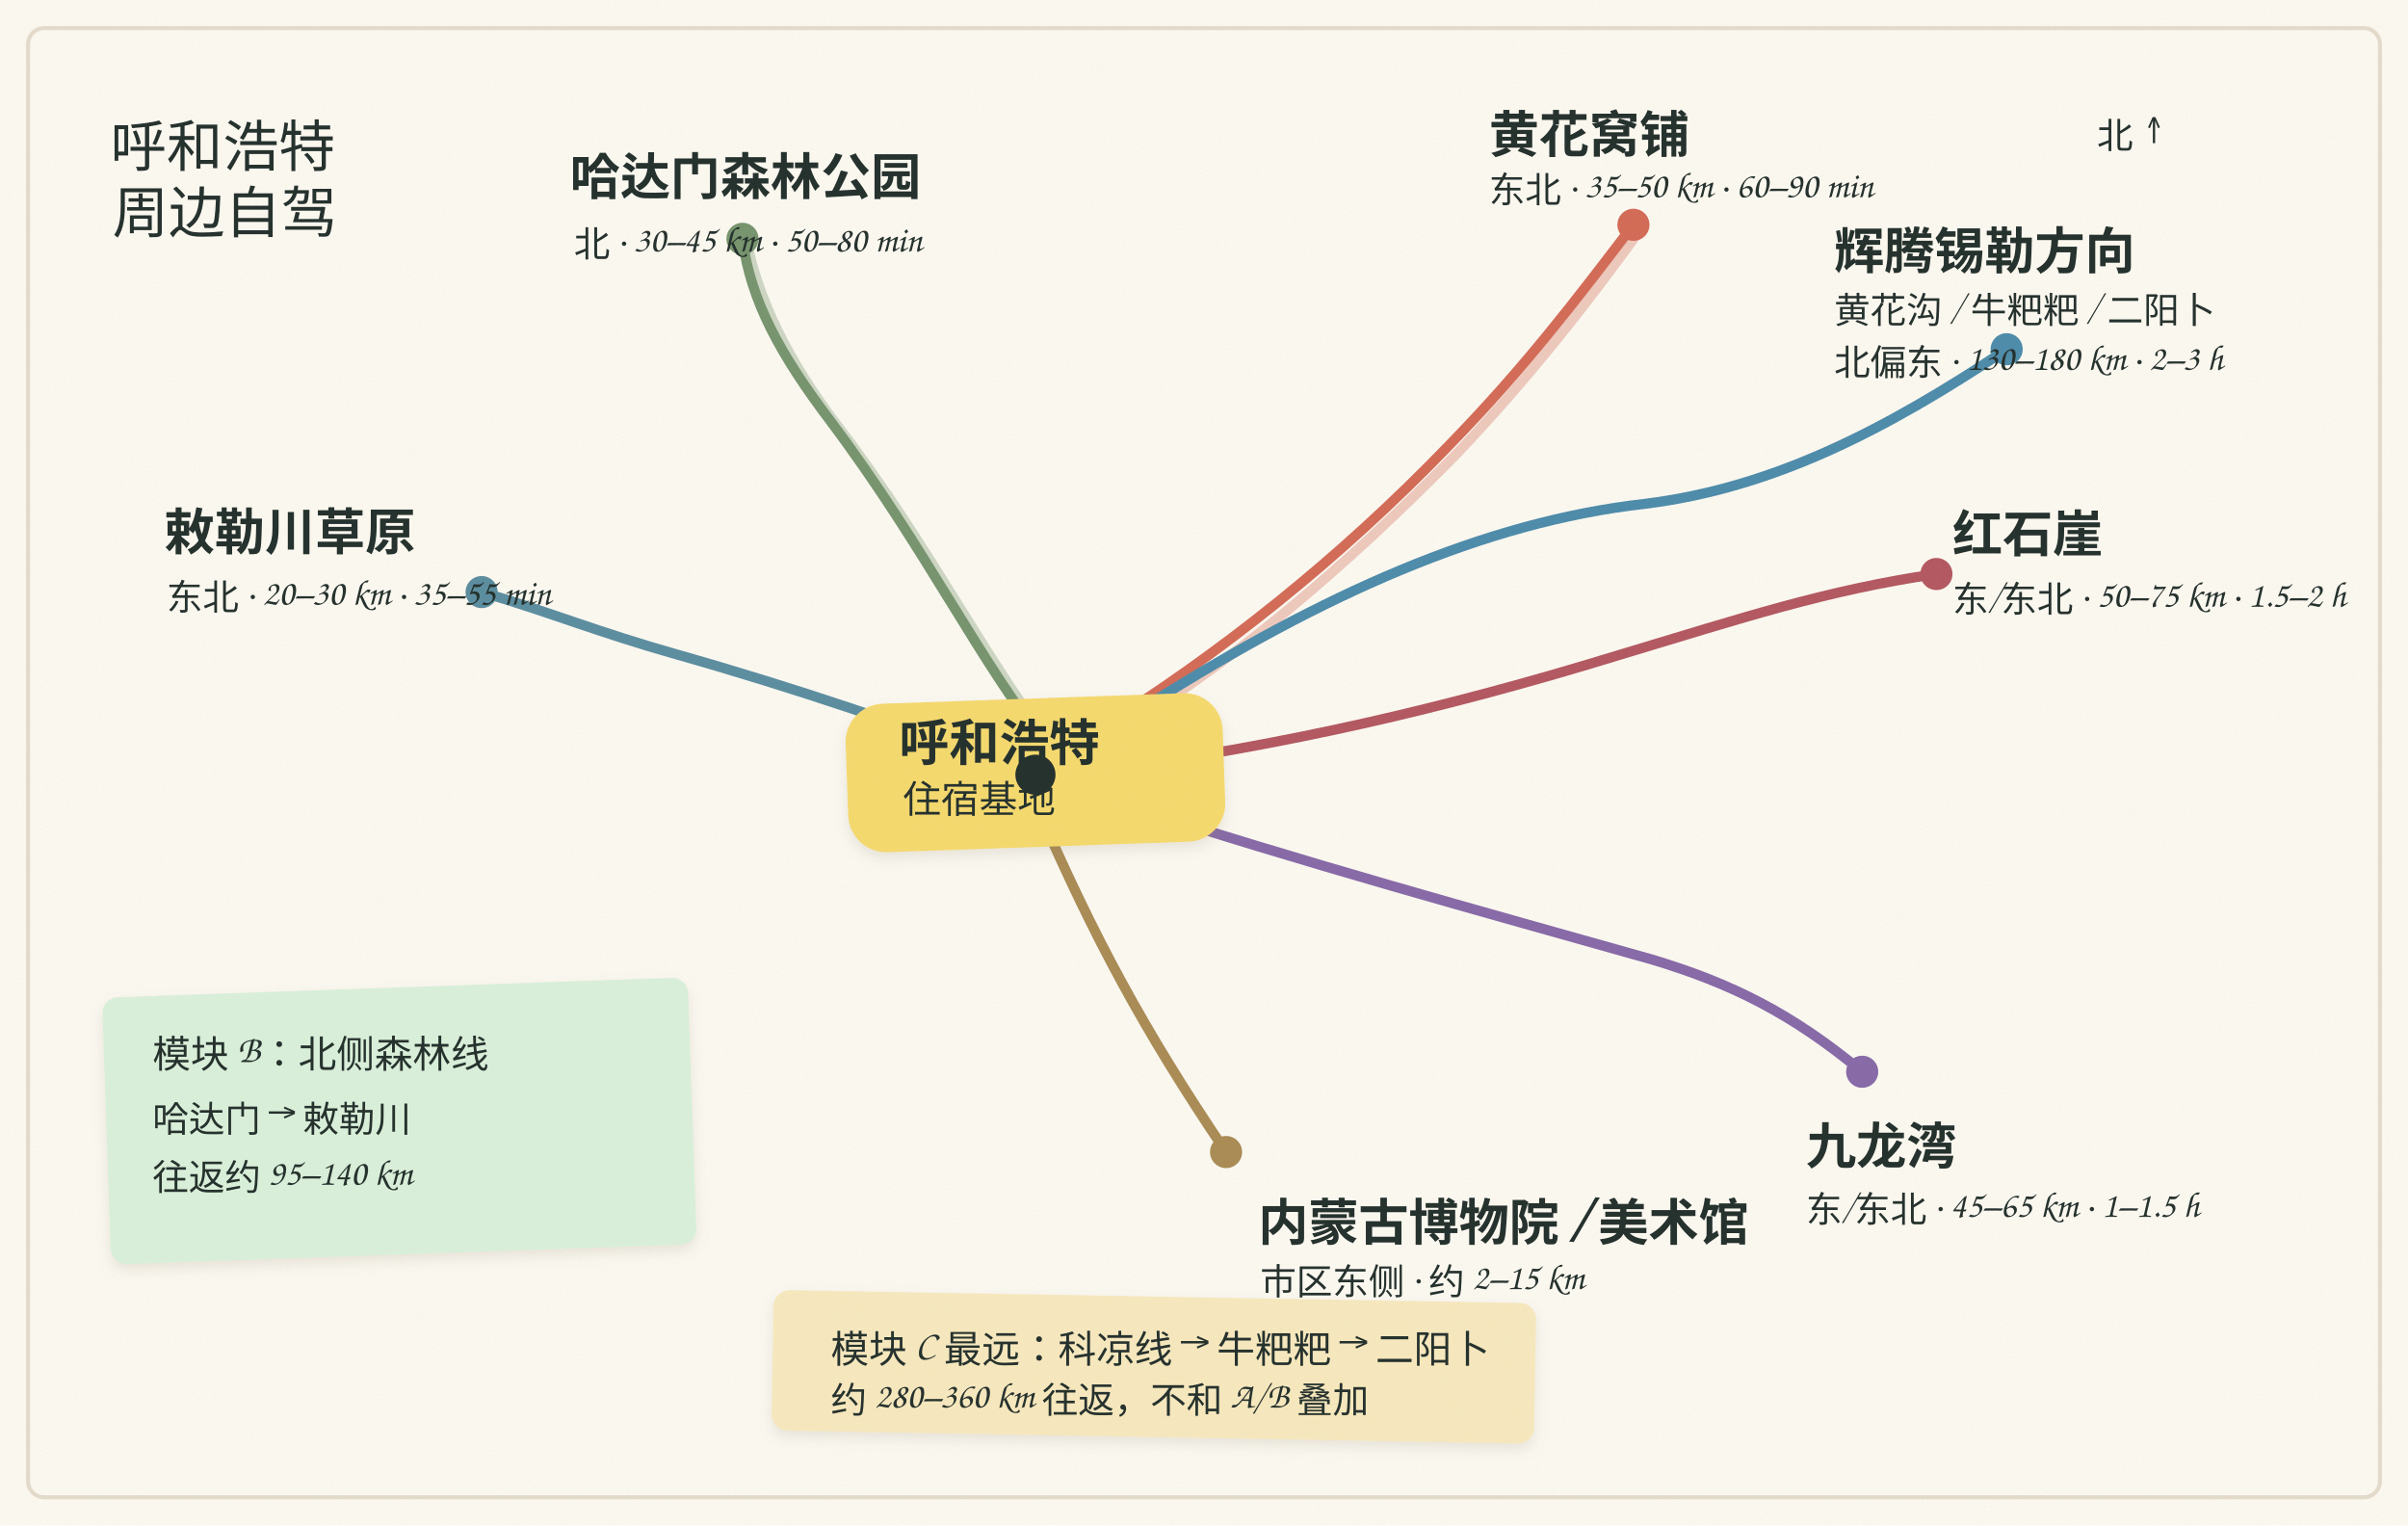
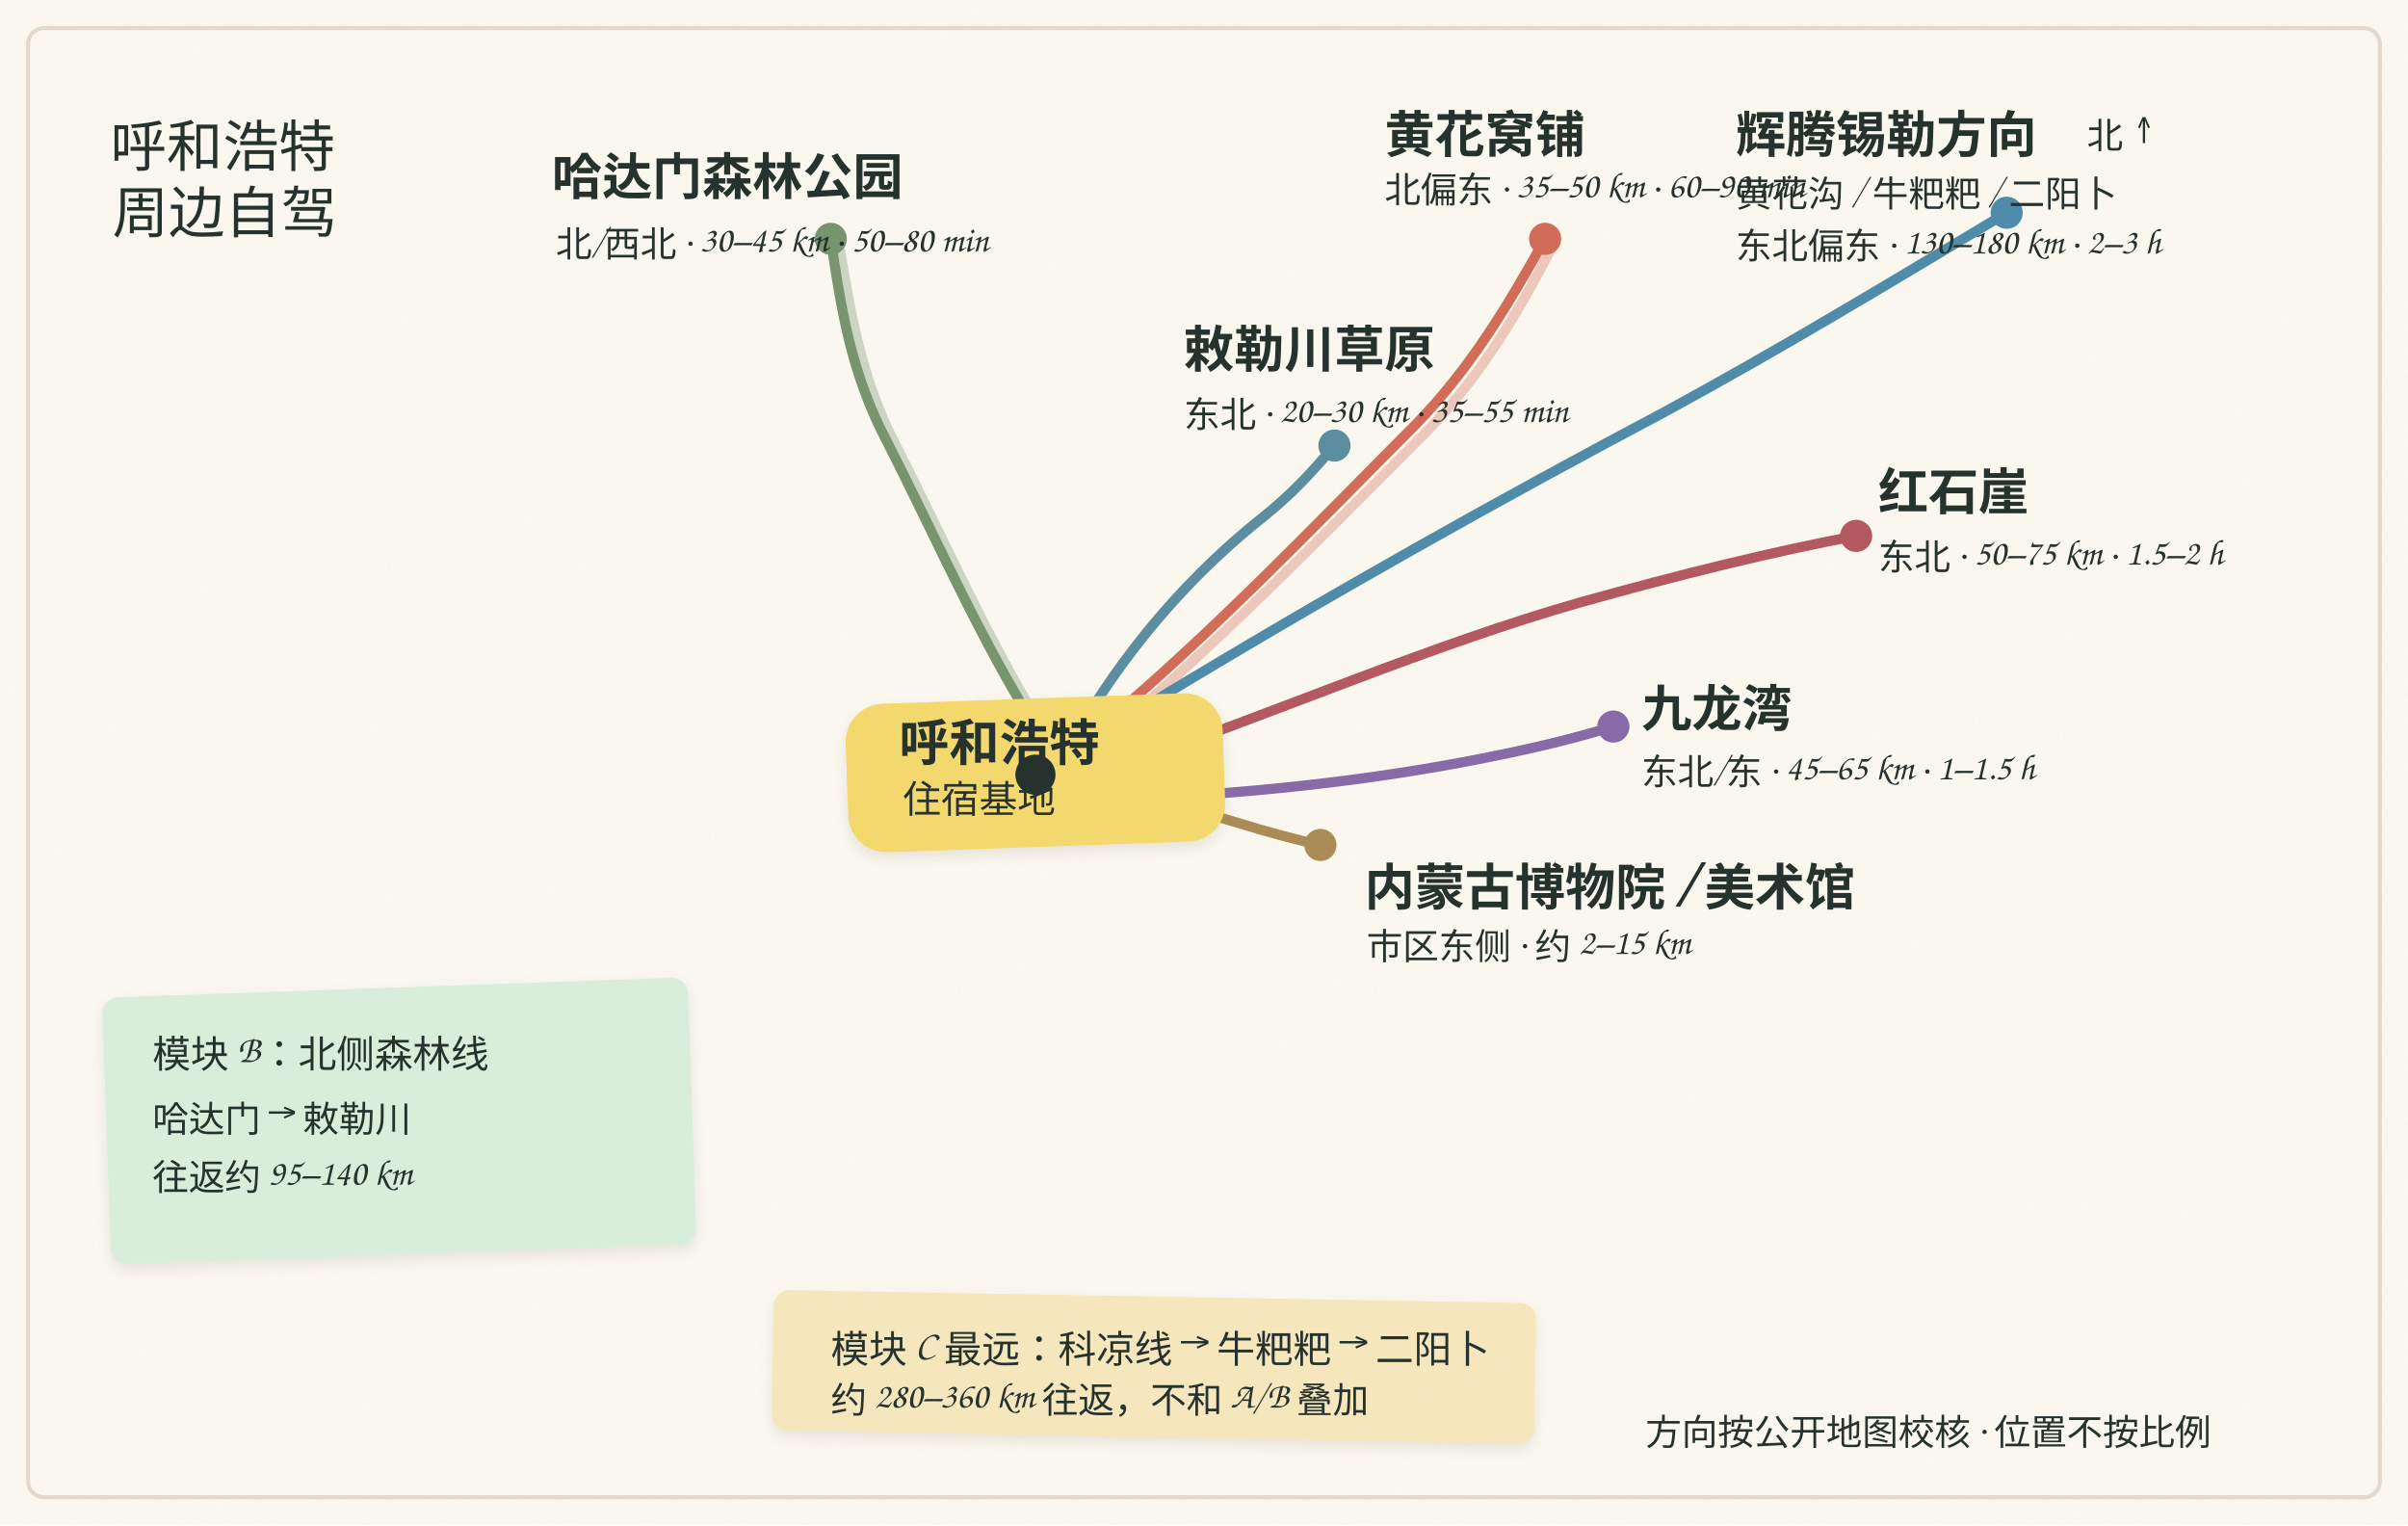
<svg xmlns="http://www.w3.org/2000/svg" viewBox="0 0 1200 760" role="img" aria-labelledby="title desc">
  <defs>
    <filter id="paperNoise" x="-10%" y="-10%" width="120%" height="120%">
      <feTurbulence type="fractalNoise" baseFrequency="0.82" numOctaves="2" seed="7" result="noise" />
      <feColorMatrix in="noise" type="saturate" values="0" result="mono" />
      <feComponentTransfer in="mono" result="fade">
        <feFuncA type="table" tableValues="0 0.035" />
      </feComponentTransfer>
      <feBlend in="SourceGraphic" in2="fade" mode="multiply" />
    </filter>
    <filter id="shadow" x="-20%" y="-20%" width="140%" height="140%">
      <feDropShadow dx="0" dy="3" stdDeviation="3" flood-color="#8e826e" flood-opacity=".18" />
    </filter>
    <style>
      .ink{font-family:"STKaiti","KaiTi","楷体","Comic Sans MS",cursive;fill:#26312d}
      .small{font-size:18px}.label{font-size:25px;font-weight:700}.note{font-size:19px}.route{fill:none;stroke-linecap:round;stroke-linejoin:round;stroke-width:5}
    </style>
  </defs>
  <rect width="1200" height="760" fill="#fbf8f0" />
  <rect x="14" y="14" width="1172" height="732" rx="8" fill="none" stroke="#e3dacb" stroke-width="2" />
  <g filter="url(#paperNoise)">
    <text class="ink" x="55" y="83" font-size="28" fill="#5c9f79">呼和浩特</text>
    <text class="ink" x="56" y="116" font-size="28" fill="#5c9f79">周边自驾</text>
-     <text class="ink small" x="1045" y="74" fill="#6f756e">北 ↑</text>
-     <path class="route" stroke="#78956f" d="M525 376 C488 330 462 274 414 210 C389 177 374 150 370 119" />
-     <path class="route" stroke="#78956f" opacity=".35" d="M530 379 C493 333 464 273 418 213 C392 179 378 149 372 120" />
-     <path class="route" stroke="#5d8ea0" d="M507 382 C449 361 397 343 337 326 C298 315 274 305 240 295" />
-     <path class="route" stroke="#d36d58" d="M545 365 C608 326 668 278 722 222 C760 183 785 150 814 112" />
-     <path class="route" stroke="#d36d58" opacity=".35" d="M548 370 C613 332 671 282 726 226 C762 188 791 151 817 115" />
-     <path class="route" stroke="#b45a62" d="M555 383 C640 371 717 354 808 326 C868 308 910 294 965 286" />
-     <path class="route" stroke="#886ca7" d="M558 400 C650 430 738 454 823 478 C863 490 893 505 928 534" />
-     <path class="route" stroke="#4f8caa" d="M574 350 C658 297 739 260 820 251 C884 243 940 214 1000 174" />
-     <path class="route" stroke="#aa8c57" d="M519 407 C545 466 569 512 611 574" />
+     <text class="ink small" x="1040" y="74" fill="#6f756e">北 ↑</text>
+     <text class="ink small" x="820" y="720" fill="#8b857a">方向按公开地图校核 · 位置不按比例</text>
+     <path class="route" stroke="#78956f" d="M525 376 C493 329 469 273 442 220 C424 186 419 153 414 119" />
+     <path class="route" stroke="#78956f" opacity=".35" d="M530 379 C498 332 474 276 447 223 C429 189 424 156 418 121" />
+     <path class="route" stroke="#5d8ea0" d="M530 377 C553 335 585 293 629 258 C644 246 654 235 665 222" />
+     <path class="route" stroke="#d36d58" d="M545 365 C603 317 656 261 706 211 C734 182 752 151 770 119" />
+     <path class="route" stroke="#d36d58" opacity=".35" d="M548 370 C606 322 660 266 711 215 C739 186 757 155 774 122" />
+     <path class="route" stroke="#b45a62" d="M555 383 C636 355 714 321 788 300 C838 286 883 275 925 267" />
+     <path class="route" stroke="#886ca7" d="M558 398 C619 396 681 389 733 379 C759 374 781 369 804 362" />
+     <path class="route" stroke="#4f8caa" d="M574 350 C663 296 747 249 830 205 C887 174 940 142 1000 106" />
+     <path class="route" stroke="#aa8c57" d="M579 399 C606 406 630 415 658 421" />
    <g filter="url(#shadow)">
      <rect x="422" y="348" width="188" height="74" rx="19" fill="#f4d970" transform="rotate(-2 516 385)" />
    </g>
    <circle cx="516" cy="386" r="10" fill="#26312d" />
    <text class="ink label" x="448" y="379">呼和浩特</text>
    <text class="ink note" x="450" y="405">住宿基地</text>
-     <circle cx="370" cy="119" r="8" fill="#78956f" />
-     <circle cx="240" cy="295" r="8" fill="#5d8ea0" />
-     <circle cx="814" cy="112" r="8" fill="#d36d58" />
-     <circle cx="965" cy="286" r="8" fill="#b45a62" />
-     <circle cx="928" cy="534" r="8" fill="#886ca7" />
-     <circle cx="1000" cy="174" r="8" fill="#4f8caa" />
-     <circle cx="611" cy="574" r="8" fill="#aa8c57" />
-     <text class="ink label" x="284" y="97">哈达门森林公园</text>
-     <text class="ink small" x="286" y="128" fill="#78956f">北 · 30–45 km · 50–80 min</text>
-     <text class="ink label" x="82" y="274">敕勒川草原</text>
-     <text class="ink small" x="83" y="304" fill="#5d8ea0">东北 · 20–30 km · 35–55 min</text>
-     <text class="ink label" x="742" y="76">黄花窝铺</text>
-     <text class="ink small" x="742" y="101" fill="#d36d58">东北 · 35–50 km · 60–90 min</text>
-     <text class="ink label" x="973" y="275">红石崖</text>
-     <text class="ink small" x="973" y="305" fill="#b45a62">东/东北 · 50–75 km · 1.5–2 h</text>
-     <text class="ink label" x="900" y="580">九龙湾</text>
-     <text class="ink small" x="900" y="609" fill="#886ca7">东/东北 · 45–65 km · 1–1.5 h</text>
-     <text class="ink label" x="914" y="134">辉腾锡勒方向</text>
-     <text class="ink small" x="914" y="161" fill="#4f8caa">黄花沟 / 牛粑粑 / 二阳卜</text>
-     <text class="ink small" x="914" y="187" fill="#4f8caa">北偏东 · 130–180 km · 2–3 h</text>
-     <text class="ink label" x="627" y="618">内蒙古博物院 / 美术馆</text>
-     <text class="ink small" x="628" y="645" fill="#aa8c57">市区东侧 · 约 2–15 km</text>
+     <circle cx="414" cy="119" r="8" fill="#78956f" />
+     <circle cx="665" cy="222" r="8" fill="#5d8ea0" />
+     <circle cx="770" cy="119" r="8" fill="#d36d58" />
+     <circle cx="925" cy="267" r="8" fill="#b45a62" />
+     <circle cx="804" cy="362" r="8" fill="#886ca7" />
+     <circle cx="1000" cy="106" r="8" fill="#4f8caa" />
+     <circle cx="658" cy="421" r="8" fill="#aa8c57" />
+     <text class="ink label" x="275" y="97">哈达门森林公园</text>
+     <text class="ink small" x="277" y="128" fill="#78956f">北/西北 · 30–45 km · 50–80 min</text>
+     <text class="ink label" x="590" y="183">敕勒川草原</text>
+     <text class="ink small" x="590" y="213" fill="#5d8ea0">东北 · 20–30 km · 35–55 min</text>
+     <text class="ink label" x="690" y="76">黄花窝铺</text>
+     <text class="ink small" x="690" y="101" fill="#d36d58">北偏东 · 35–50 km · 60–90 min</text>
+     <text class="ink label" x="936" y="254">红石崖</text>
+     <text class="ink small" x="936" y="284" fill="#b45a62">东北 · 50–75 km · 1.5–2 h</text>
+     <text class="ink label" x="818" y="362">九龙湾</text>
+     <text class="ink small" x="818" y="391" fill="#886ca7">东北/东 · 45–65 km · 1–1.5 h</text>
+     <text class="ink label" x="865" y="76">辉腾锡勒方向</text>
+     <text class="ink small" x="865" y="103" fill="#4f8caa">黄花沟 / 牛粑粑 / 二阳卜</text>
+     <text class="ink small" x="865" y="129" fill="#4f8caa">东北偏东 · 130–180 km · 2–3 h</text>
+     <text class="ink label" x="680" y="451">内蒙古博物院 / 美术馆</text>
+     <text class="ink small" x="681" y="478" fill="#aa8c57">市区东侧 · 约 2–15 km</text>
    <g filter="url(#shadow)">
      <rect x="53" y="492" width="292" height="133" rx="8" fill="#d9efd9" transform="rotate(-2 199 558)" />
    </g>
    <text class="ink note" x="76" y="532" fill="#3f805a">模块 B：北侧森林线</text>
    <text class="ink small" x="76" y="564">哈达门 → 敕勒川</text>
    <text class="ink small" x="76" y="593">往返约 95–140 km</text>
    <g filter="url(#shadow)">
      <rect x="385" y="646" width="380" height="70" rx="8" fill="#f6e7bd" transform="rotate(1 575 681)" />
    </g>
    <text class="ink note" x="414" y="679">模块 C 最远：科凉线 → 牛粑粑 → 二阳卜</text>
    <text class="ink small" x="414" y="704" fill="#8c6a35">约 280–360 km 往返，不和 A/B 叠加</text>
  </g>
</svg>
